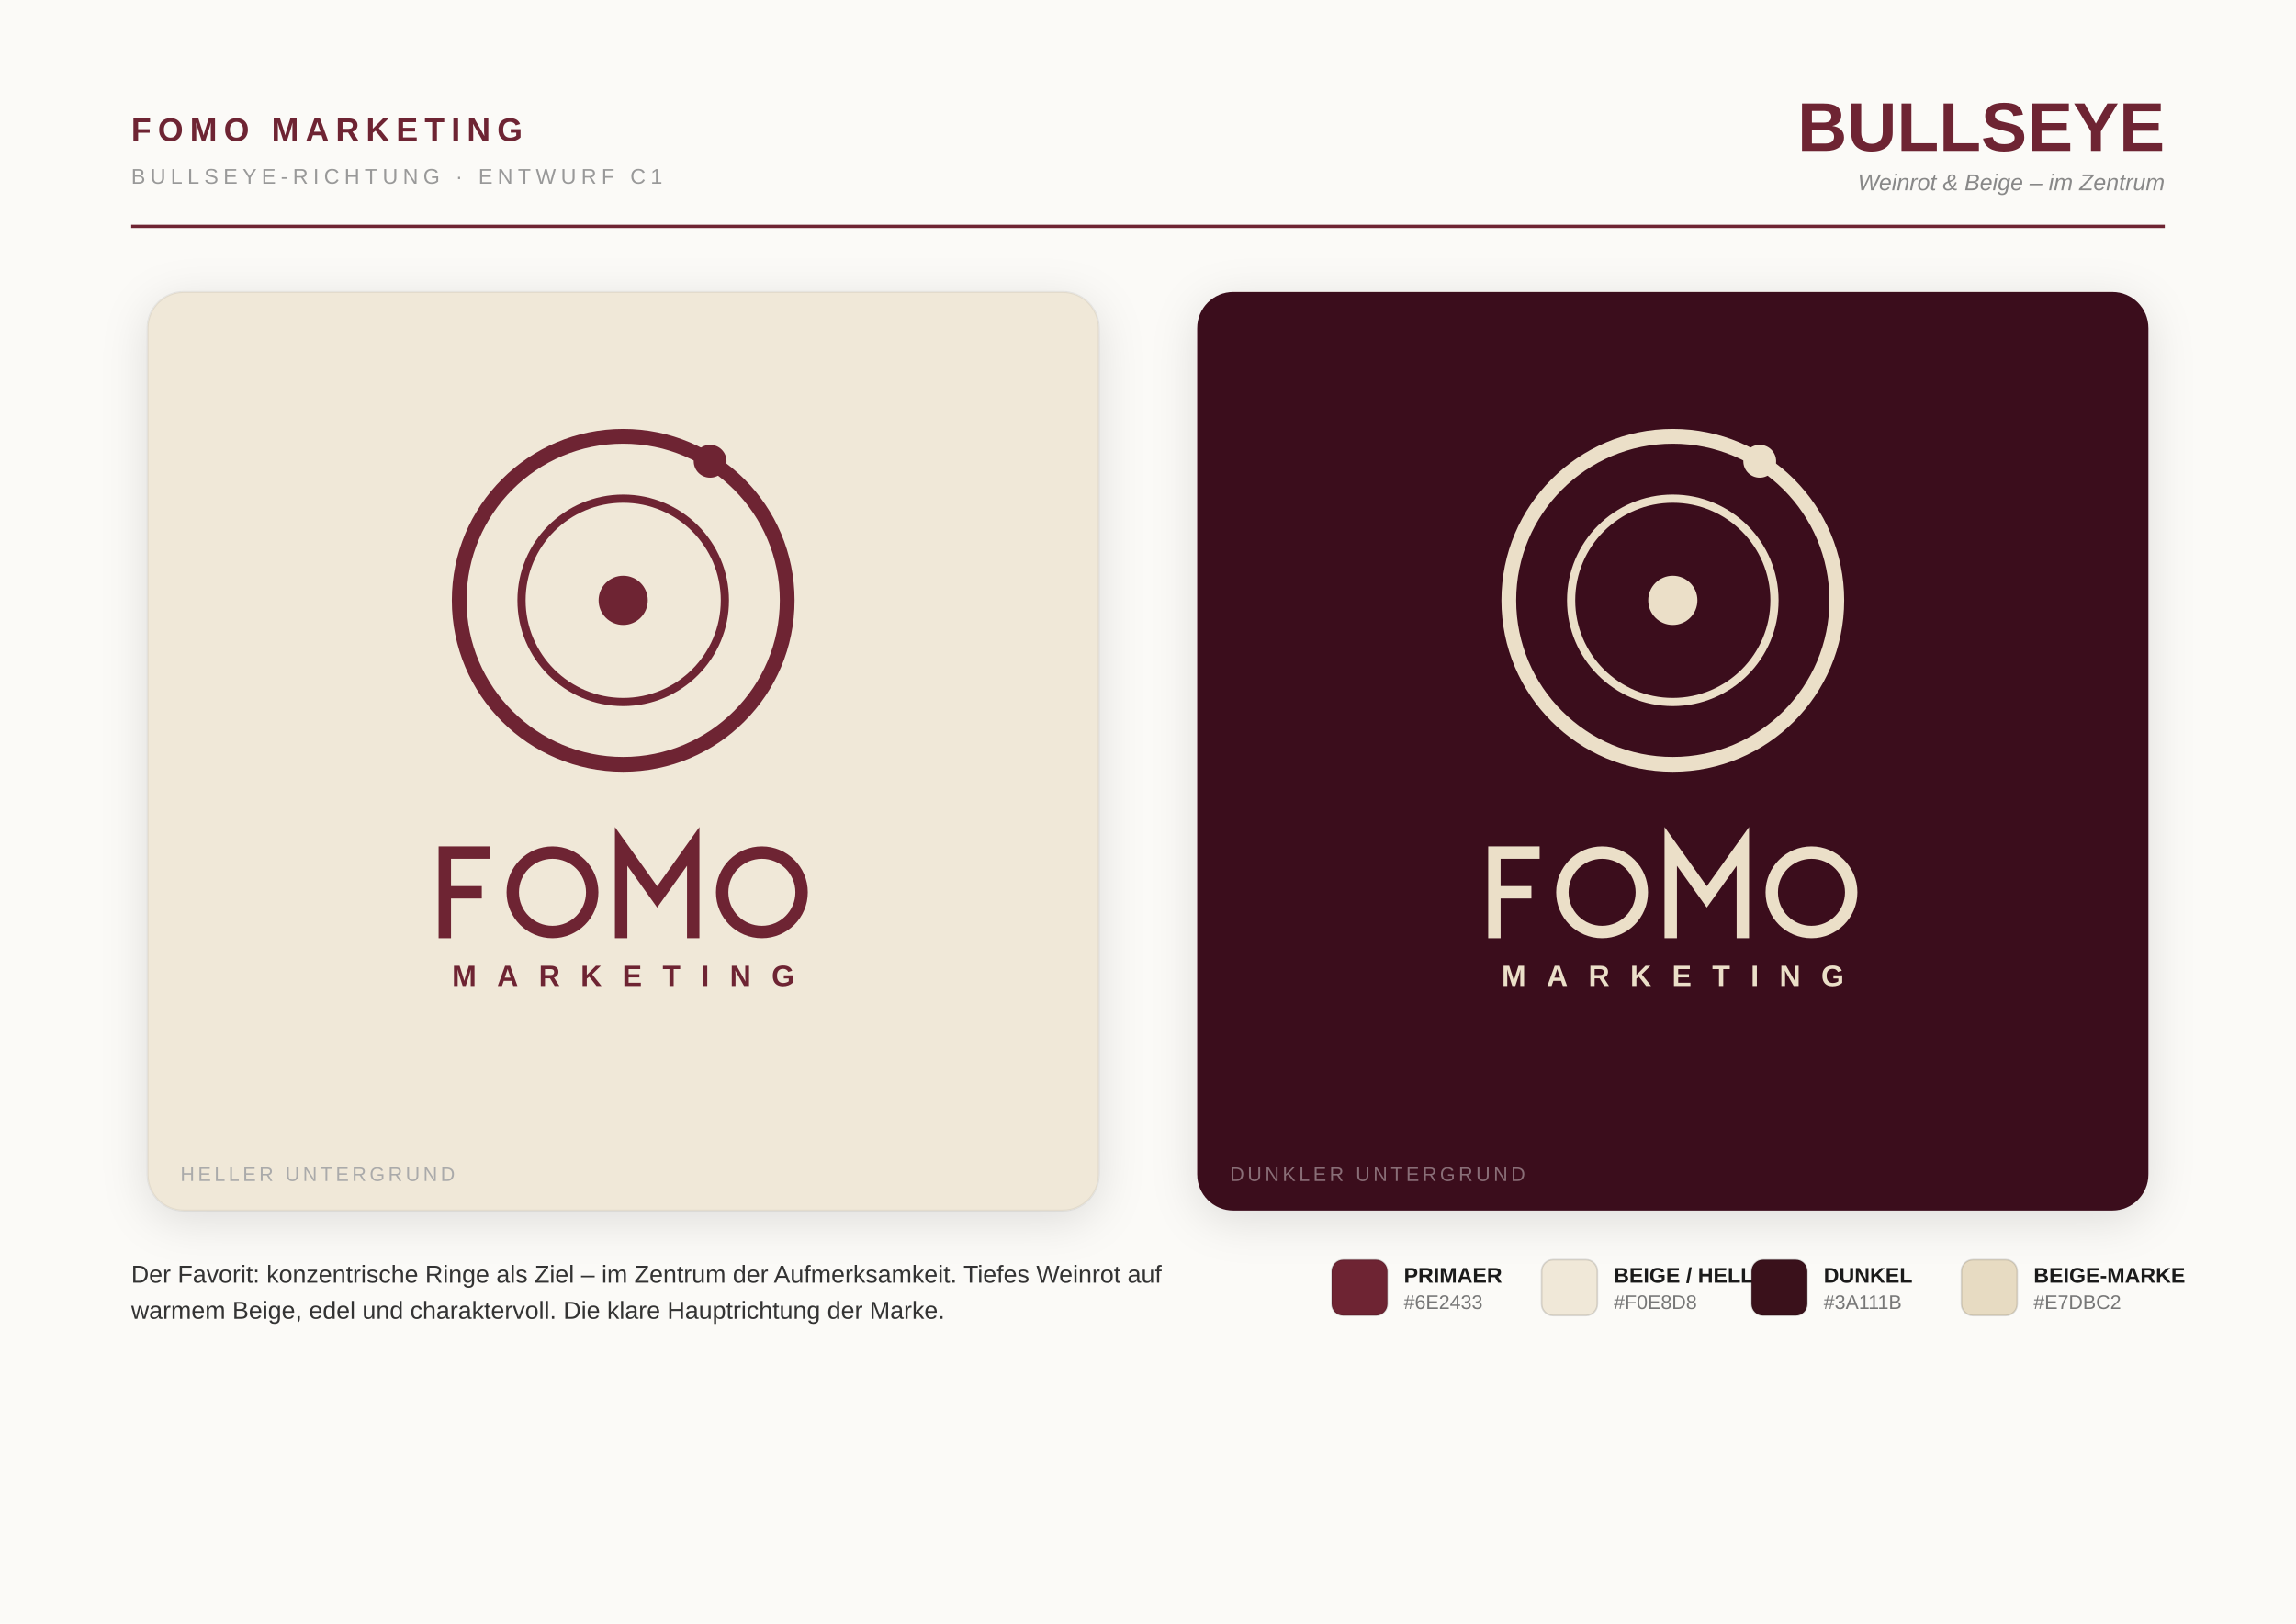
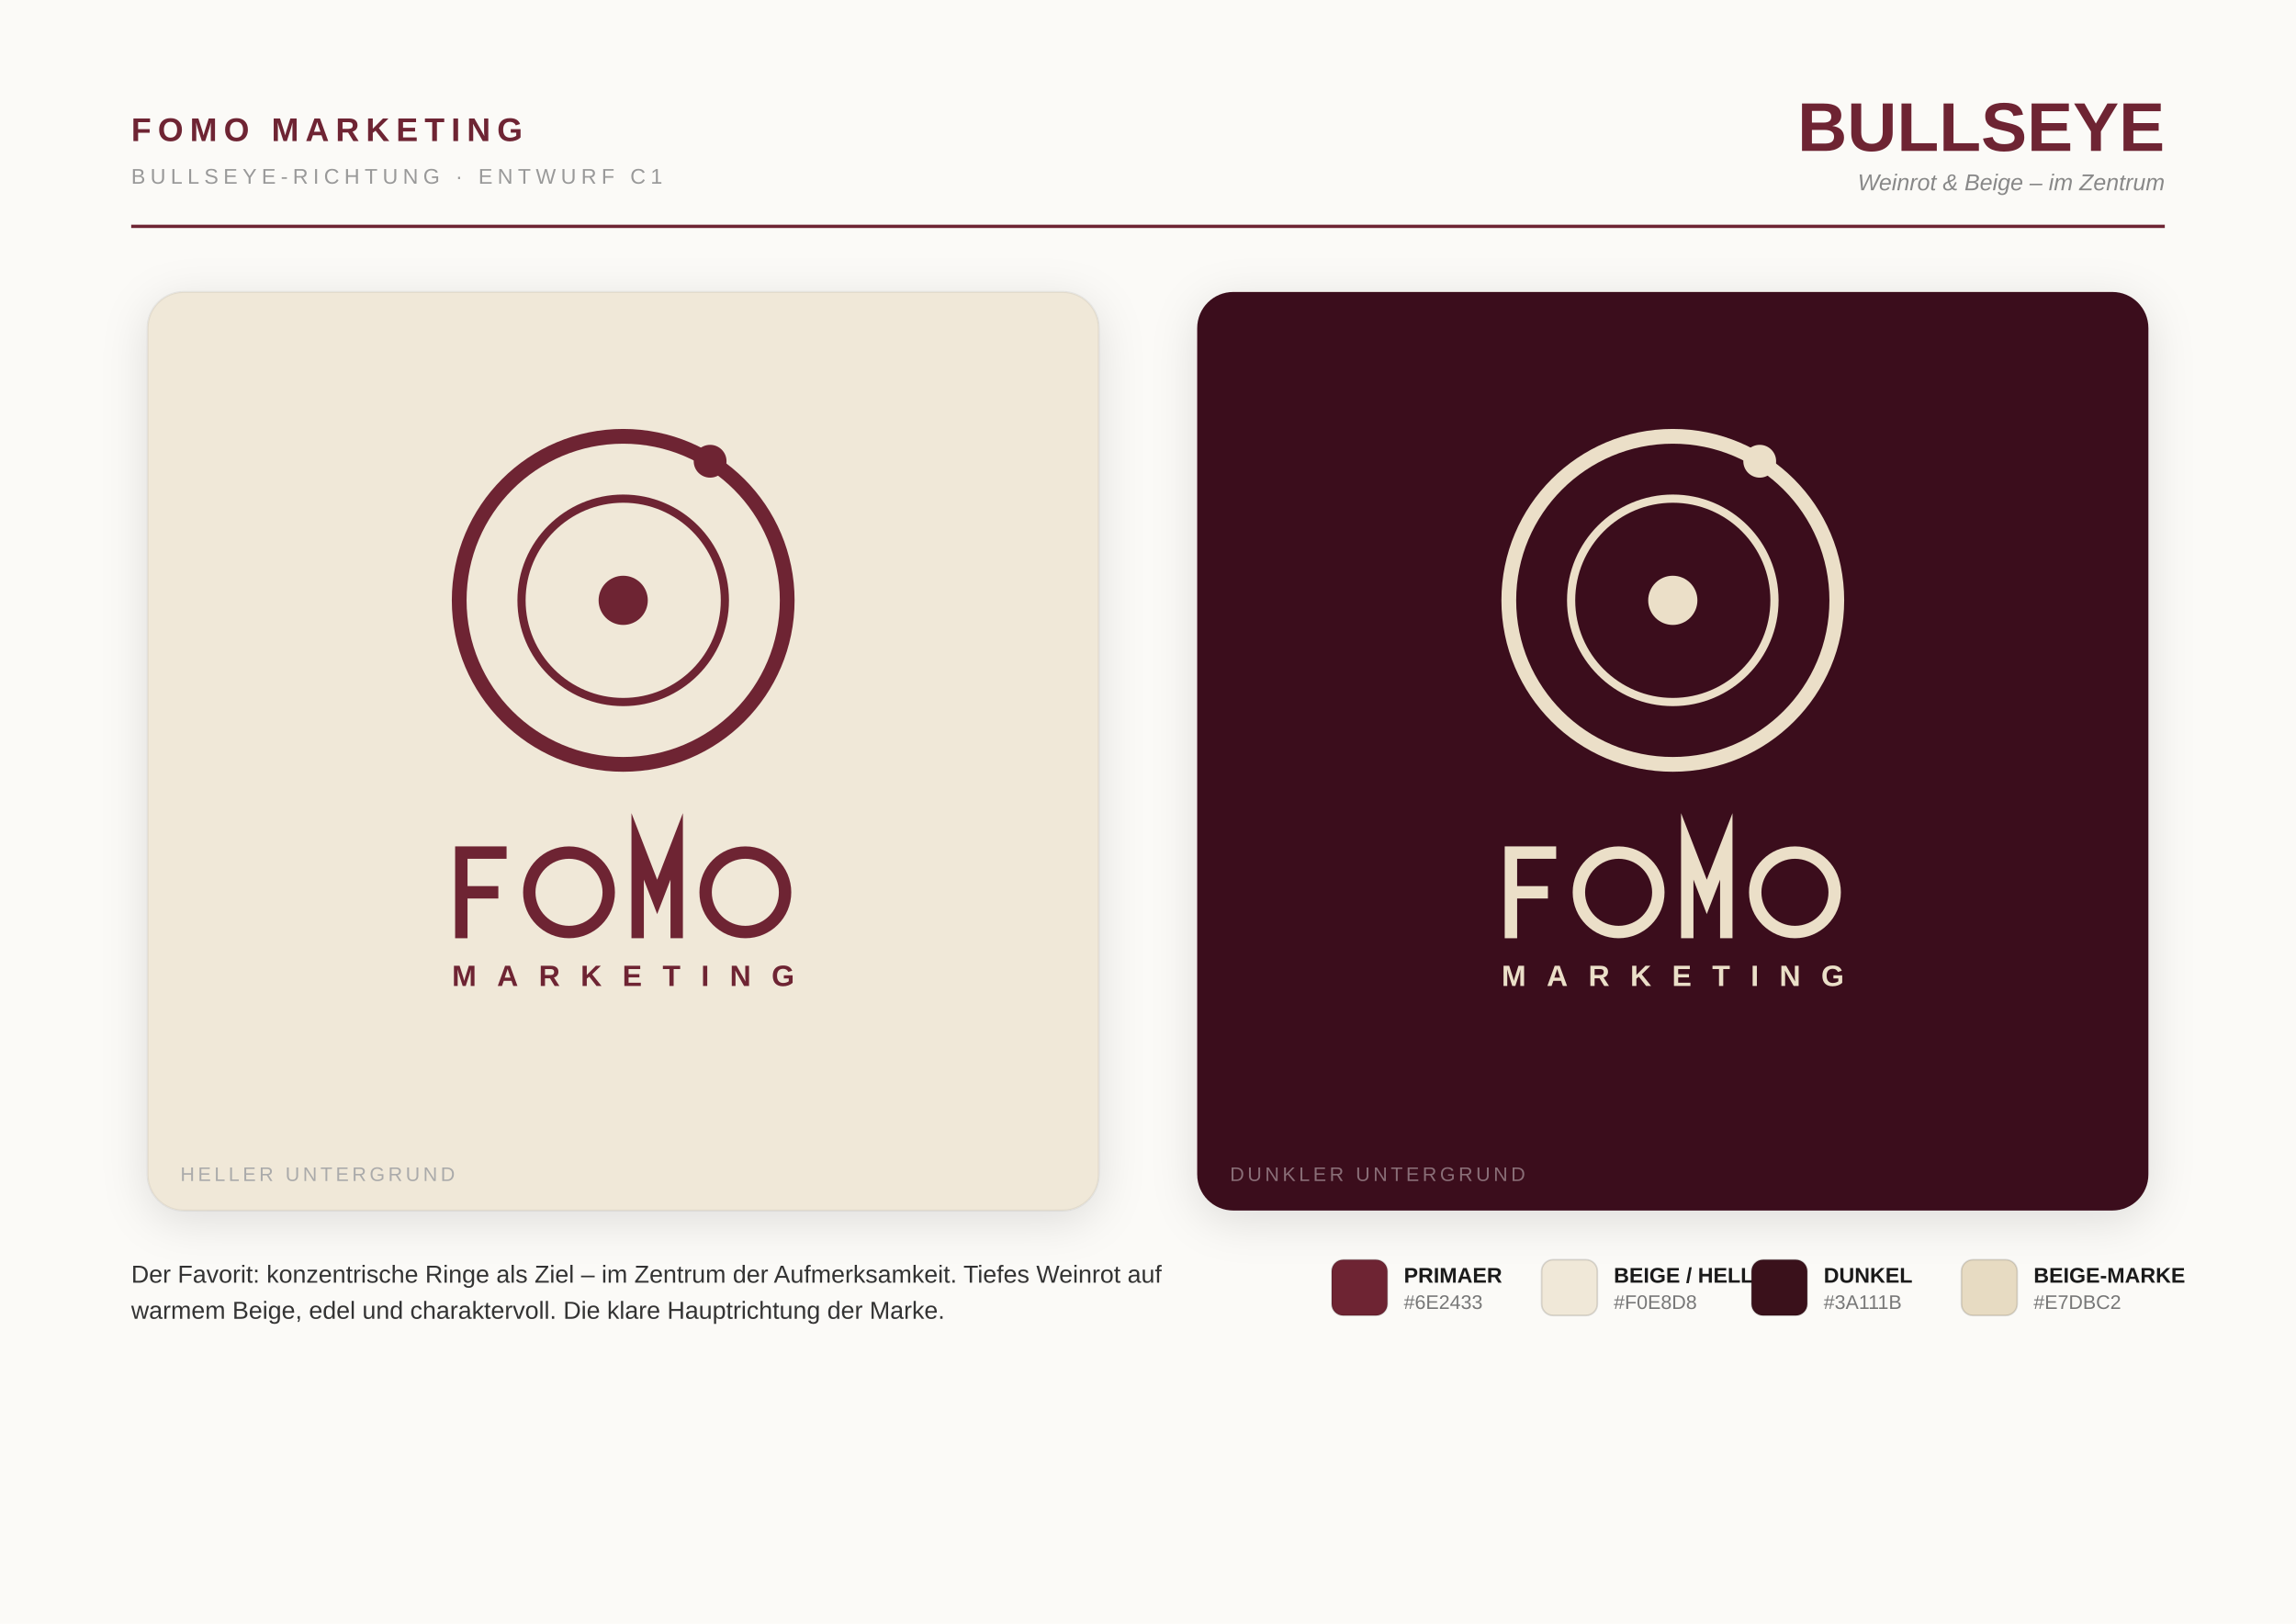
<svg xmlns="http://www.w3.org/2000/svg" width="1400" height="990" viewBox="0 0 1400 990">
  <defs>
    <filter id="soft" x="-20%" y="-20%" width="140%" height="140%">
      <feDropShadow dx="0" dy="6" stdDeviation="14" flood-color="#000" flood-opacity="0.12" />
    </filter>
  </defs>
  <rect width="1400" height="990" fill="#FBFAF7" />
  <text x="80" y="86" font-family="Liberation Sans, Arial, DejaVu Sans, sans-serif" font-size="20" font-weight="800" letter-spacing="4" fill="#6E2433">FOMO MARKETING</text>
  <text x="80" y="112" font-family="Liberation Sans, Arial, DejaVu Sans, sans-serif" font-size="13" letter-spacing="3" fill="#999">BULLSEYE-RICHTUNG · ENTWURF C1</text>
  <text x="1320" y="92" font-family="Liberation Sans, Arial, DejaVu Sans, sans-serif" font-size="42" font-weight="800" text-anchor="end" fill="#6E2433">BULLSEYE</text>
  <text x="1320" y="116" font-family="Liberation Sans, Arial, DejaVu Sans, sans-serif" font-size="14" font-style="italic" text-anchor="end" fill="#888">Weinrot &amp; Beige – im Zentrum</text>
  <line x1="80" y1="138" x2="1320" y2="138" stroke="#6E2433" stroke-width="2" />
  <rect x="90" y="178" width="580" height="560" rx="22" fill="#F0E8D8" stroke="#0000000f" stroke-width="1.2" filter="url(#soft)" />
  <rect x="730" y="178" width="580" height="560" rx="22" fill="#3A111B" filter="url(#soft)" />
  <g transform="translate(380.0 366.0) scale(1.0) translate(-380.0 -458.0)">
    <circle cx="380.0" cy="458.0" r="100.0" fill="none" stroke="#6E2433" stroke-width="9.0" />
    <circle cx="380.0" cy="458.0" r="62.0" fill="none" stroke="#6E2433" stroke-width="5.0" />
    <circle cx="380.0" cy="458.0" r="15.0" fill="#6E2433" />
    <circle cx="433.0" cy="373.2" r="10.0" fill="#6E2433" />
  </g>
-   <path fill="none" stroke="#6E2433" stroke-width="7.56" stroke-linecap="butt" stroke-linejoin="miter" stroke-miterlimit="8" d="M 271.22 516.00 L 271.22 572.00 M 271.22 519.78 L 298.80 519.78 M 271.22 544.00 L 293.78 544.00" />
-   <circle cx="336.88" cy="544.00" r="24.22" fill="none" stroke="#6E2433" stroke-width="7.56" stroke-linecap="butt" stroke-linejoin="miter" stroke-miterlimit="8" />
-   <path fill="none" stroke="#6E2433" stroke-width="7.56" stroke-linecap="butt" stroke-linejoin="miter" stroke-miterlimit="8" d="M 378.74 572.00 L 378.74 516.00 L 400.72 546.80 L 422.70 516.00 L 422.70 572.00" />
-   <circle cx="464.56" cy="544.00" r="24.22" fill="none" stroke="#6E2433" stroke-width="7.56" stroke-linecap="butt" stroke-linejoin="miter" stroke-miterlimit="8" />
+   <path fill="none" stroke="#6E2433" stroke-width="7.56" stroke-linecap="butt" stroke-linejoin="miter" stroke-miterlimit="8" d="M 281.30 516.00 L 281.30 572.00 M 281.30 519.78 L 308.88 519.78 M 281.30 544.00 L 303.86 544.00" />
+   <circle cx="346.96" cy="544.00" r="24.22" fill="none" stroke="#6E2433" stroke-width="7.56" stroke-linecap="butt" stroke-linejoin="miter" stroke-miterlimit="8" />
+   <path fill="none" stroke="#6E2433" stroke-width="7.56" stroke-linecap="butt" stroke-linejoin="miter" stroke-miterlimit="8" d="M 388.82 572.00 L 388.82 516.00 L 400.72 546.80 L 412.62 516.00 L 412.62 572.00" />
+   <circle cx="454.48" cy="544.00" r="24.22" fill="none" stroke="#6E2433" stroke-width="7.56" stroke-linecap="butt" stroke-linejoin="miter" stroke-miterlimit="8" />
  <text x="380.00" y="601.12" font-family="Liberation Sans, Arial, DejaVu Sans, sans-serif" font-size="17.92" font-weight="600" letter-spacing="12.54" text-anchor="middle" fill="#6E2433">MARKETING</text>
  <g transform="translate(1020.0 366.0) scale(1.0) translate(-1020.0 -458.0)">
    <circle cx="1020.0" cy="458.0" r="100.0" fill="none" stroke="#EBDFC8" stroke-width="9.0" />
    <circle cx="1020.0" cy="458.0" r="62.0" fill="none" stroke="#EBDFC8" stroke-width="5.0" />
    <circle cx="1020.0" cy="458.0" r="15.0" fill="#EBDFC8" />
    <circle cx="1073.0" cy="373.2" r="10.0" fill="#EBDFC8" />
  </g>
-   <path fill="none" stroke="#EBDFC8" stroke-width="7.56" stroke-linecap="butt" stroke-linejoin="miter" stroke-miterlimit="8" d="M 911.22 516.00 L 911.22 572.00 M 911.22 519.78 L 938.80 519.78 M 911.22 544.00 L 933.78 544.00" />
-   <circle cx="976.88" cy="544.00" r="24.22" fill="none" stroke="#EBDFC8" stroke-width="7.56" stroke-linecap="butt" stroke-linejoin="miter" stroke-miterlimit="8" />
-   <path fill="none" stroke="#EBDFC8" stroke-width="7.56" stroke-linecap="butt" stroke-linejoin="miter" stroke-miterlimit="8" d="M 1018.74 572.00 L 1018.74 516.00 L 1040.72 546.80 L 1062.70 516.00 L 1062.70 572.00" />
-   <circle cx="1104.56" cy="544.00" r="24.22" fill="none" stroke="#EBDFC8" stroke-width="7.56" stroke-linecap="butt" stroke-linejoin="miter" stroke-miterlimit="8" />
+   <path fill="none" stroke="#EBDFC8" stroke-width="7.56" stroke-linecap="butt" stroke-linejoin="miter" stroke-miterlimit="8" d="M 921.30 516.00 L 921.30 572.00 M 921.30 519.78 L 948.88 519.78 M 921.30 544.00 L 943.86 544.00" />
+   <circle cx="986.96" cy="544.00" r="24.22" fill="none" stroke="#EBDFC8" stroke-width="7.56" stroke-linecap="butt" stroke-linejoin="miter" stroke-miterlimit="8" />
+   <path fill="none" stroke="#EBDFC8" stroke-width="7.56" stroke-linecap="butt" stroke-linejoin="miter" stroke-miterlimit="8" d="M 1028.82 572.00 L 1028.82 516.00 L 1040.72 546.80 L 1052.62 516.00 L 1052.62 572.00" />
+   <circle cx="1094.48" cy="544.00" r="24.22" fill="none" stroke="#EBDFC8" stroke-width="7.56" stroke-linecap="butt" stroke-linejoin="miter" stroke-miterlimit="8" />
  <text x="1020.00" y="601.12" font-family="Liberation Sans, Arial, DejaVu Sans, sans-serif" font-size="17.92" font-weight="600" letter-spacing="12.54" text-anchor="middle" fill="#EBDFC8">MARKETING</text>
  <text x="110" y="720" font-family="Liberation Sans, Arial, DejaVu Sans, sans-serif" font-size="12" letter-spacing="2" fill="#aaa">HELLER UNTERGRUND</text>
  <text x="750" y="720" font-family="Liberation Sans, Arial, DejaVu Sans, sans-serif" font-size="12" letter-spacing="2" fill="#ffffff66">DUNKLER UNTERGRUND</text>
  <text x="80" y="782" font-family="Liberation Sans, Arial, DejaVu Sans, sans-serif" font-size="15" fill="#333">Der Favorit: konzentrische Ringe als Ziel – im Zentrum der Aufmerksamkeit. Tiefes Weinrot auf</text>
  <text x="80" y="804" font-family="Liberation Sans, Arial, DejaVu Sans, sans-serif" font-size="15" fill="#333">warmem Beige, edel und charaktervoll. Die klare Hauptrichtung der Marke.</text>
  <rect x="812" y="768" width="34" height="34" rx="7" fill="#6E2433" stroke="#00000022" stroke-width="1" />
  <text x="856" y="782" font-family="Liberation Sans, Arial, DejaVu Sans, sans-serif" font-size="13" font-weight="700" fill="#1a1a1a">PRIMAER</text>
  <text x="856" y="798" font-family="Liberation Sans, Arial, DejaVu Sans, sans-serif" font-size="12" fill="#777">#6E2433</text>
  <rect x="940" y="768" width="34" height="34" rx="7" fill="#F0E8D8" stroke="#00000022" stroke-width="1" />
  <text x="984" y="782" font-family="Liberation Sans, Arial, DejaVu Sans, sans-serif" font-size="13" font-weight="700" fill="#1a1a1a">BEIGE / HELL</text>
  <text x="984" y="798" font-family="Liberation Sans, Arial, DejaVu Sans, sans-serif" font-size="12" fill="#777">#F0E8D8</text>
  <rect x="1068" y="768" width="34" height="34" rx="7" fill="#3A111B" stroke="#00000022" stroke-width="1" />
  <text x="1112" y="782" font-family="Liberation Sans, Arial, DejaVu Sans, sans-serif" font-size="13" font-weight="700" fill="#1a1a1a">DUNKEL</text>
  <text x="1112" y="798" font-family="Liberation Sans, Arial, DejaVu Sans, sans-serif" font-size="12" fill="#777">#3A111B</text>
  <rect x="1196" y="768" width="34" height="34" rx="7" fill="#E7DBC2" stroke="#00000022" stroke-width="1" />
  <text x="1240" y="782" font-family="Liberation Sans, Arial, DejaVu Sans, sans-serif" font-size="13" font-weight="700" fill="#1a1a1a">BEIGE-MARKE</text>
  <text x="1240" y="798" font-family="Liberation Sans, Arial, DejaVu Sans, sans-serif" font-size="12" fill="#777">#E7DBC2</text>
</svg>
